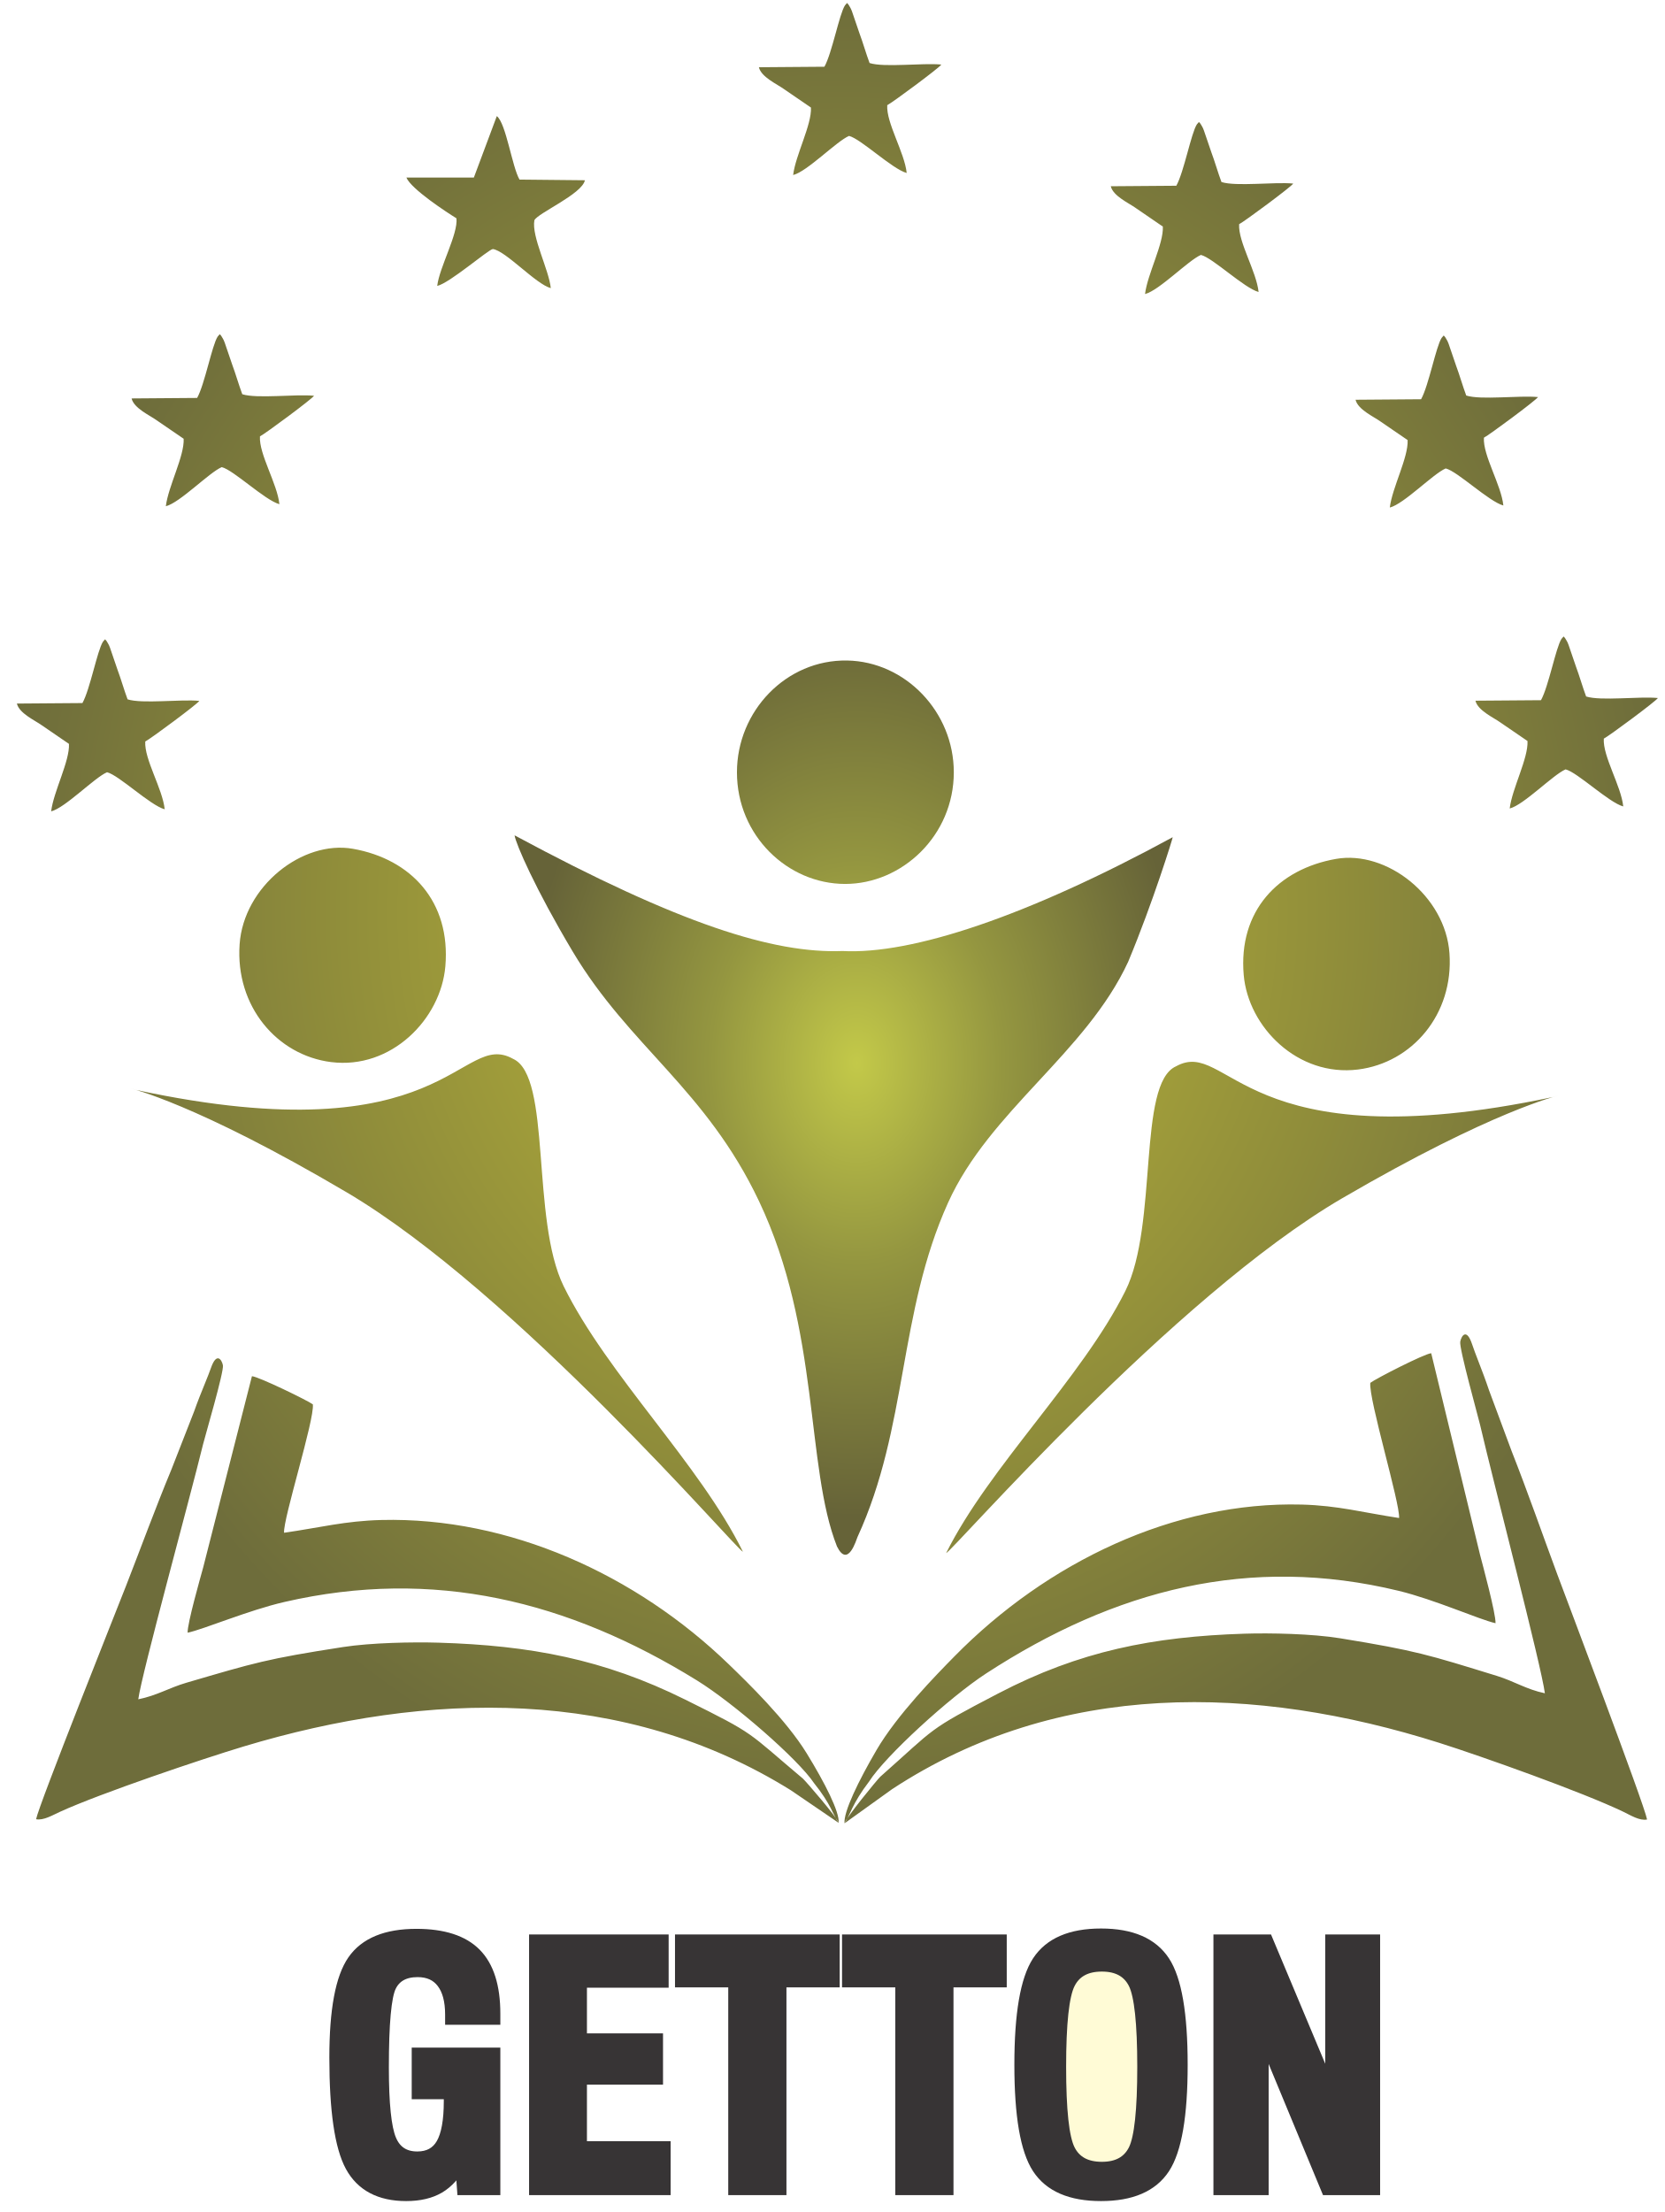
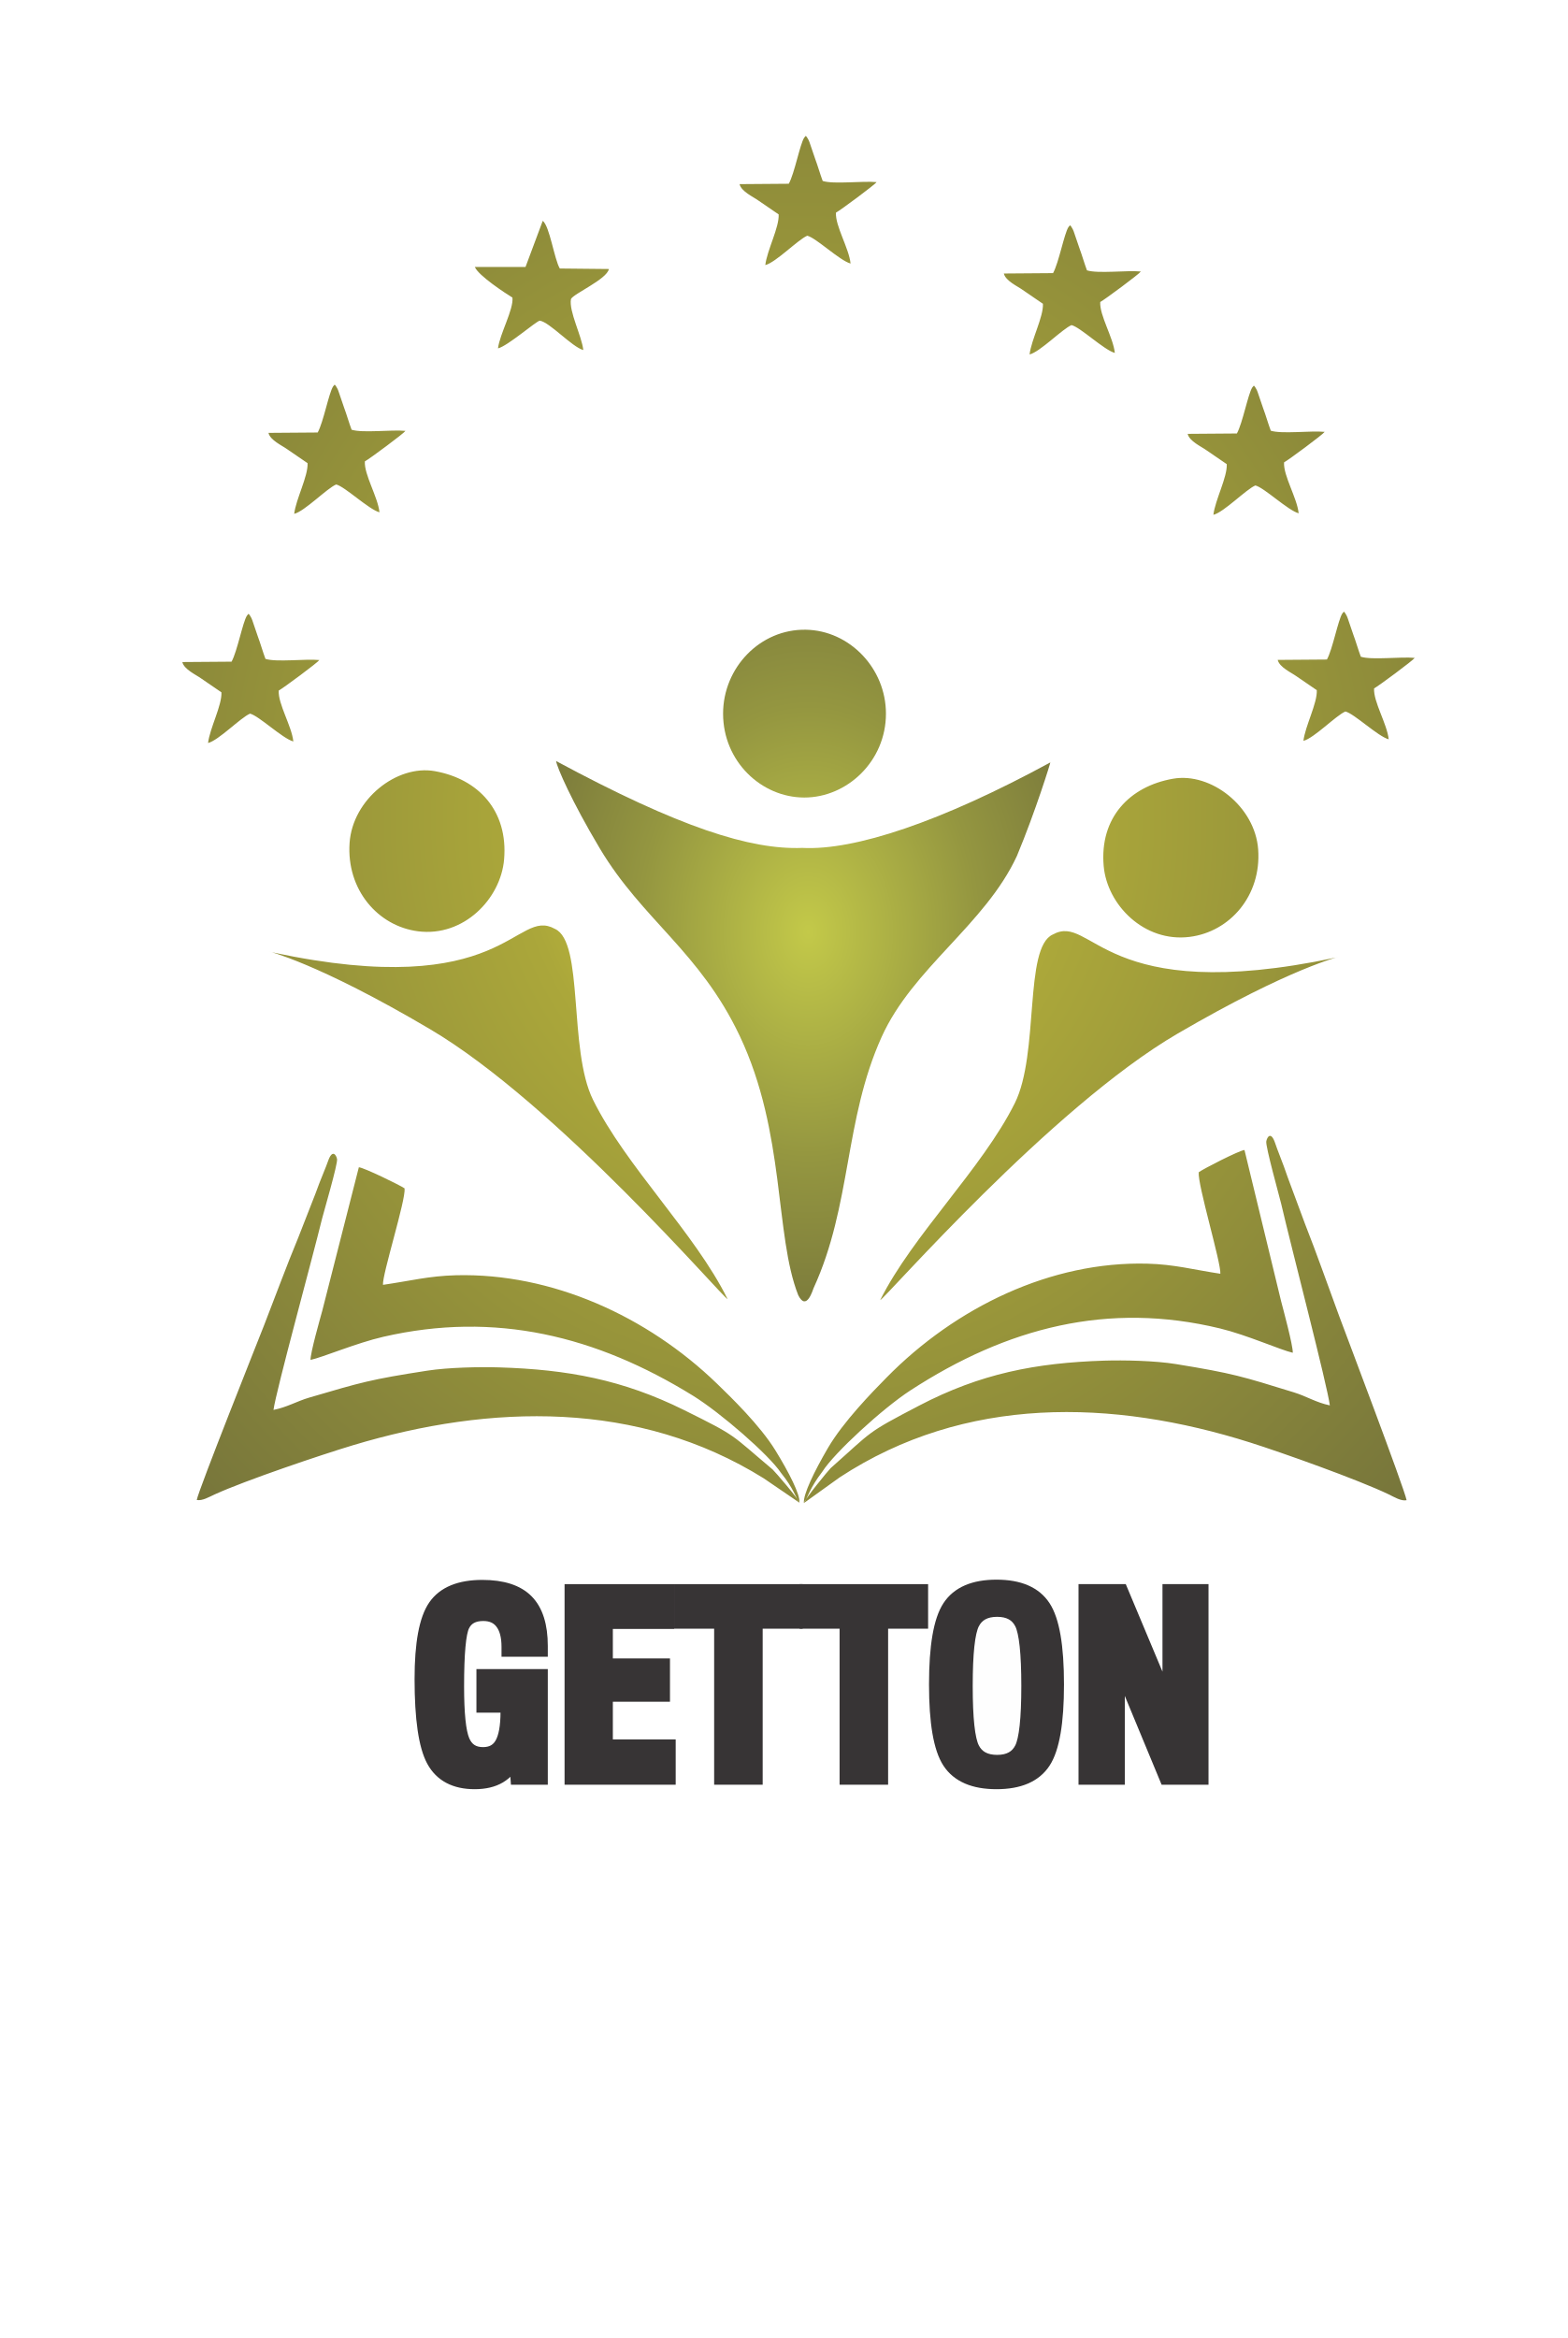
- <svg xmlns="http://www.w3.org/2000/svg" xml:space="preserve" width="70mm" height="93mm" version="1.1" style="shape-rendering:geometricPrecision; text-rendering:geometricPrecision; image-rendering:optimizeQuality; fill-rule:evenodd; clip-rule:evenodd" viewBox="0 0 7000 9300">
+ <svg xmlns="http://www.w3.org/2000/svg" xml:space="preserve" width="57mm" height="85mm" version="1.1" style="shape-rendering:geometricPrecision; text-rendering:geometricPrecision; image-rendering:optimizeQuality; fill-rule:evenodd; clip-rule:evenodd" viewBox="0 0 5700 8500">
  <defs>
    <style type="text/css">
   
    .str0 {stroke:#373435;stroke-width:50;stroke-miterlimit:22.926}
    .str1 {stroke:#373435;stroke-width:7.62;stroke-miterlimit:22.926}
    .fil4 {fill:none;fill-rule:nonzero}
+     .fil5 {fill:#FEFEFE;fill-rule:nonzero}
    .fil3 {fill:#373435;fill-rule:nonzero}
-     .fil5 {fill:#FFFBD6;fill-rule:nonzero}
    .fil2 {fill:#FFF212;fill-rule:nonzero}
    .fil0 {fill:url(#id0)}
    .fil1 {fill:url(#id1)}
   
  </style>
-     <radialGradient id="id0" gradientUnits="userSpaceOnUse" gradientTransform="matrix(0.901565 -0 -0 1 347 0)" cx="3521.08" cy="3839.18" r="3882.55" fx="3521.08" fy="3839.18">
+     <radialGradient id="id0" gradientUnits="userSpaceOnUse" gradientTransform="matrix(0.914594 -0 -0 1.01445 248 -43)" cx="2903.69" cy="2979.23" r="3826.69" fx="2903.69" fy="2979.23">
      <stop offset="0" style="stop-opacity:1; stop-color:#E8E239" />
      <stop offset="0.29" style="stop-opacity:1; stop-color:#ABA73A" />
      <stop offset="1" style="stop-opacity:1; stop-color:#6E6D3B" />
    </radialGradient>
-     <radialGradient id="id1" gradientUnits="userSpaceOnUse" gradientTransform="matrix(0.766714 -0 -0 1.04166 840 -186)" cx="3602.72" cy="4468.87" r="1831.06" fx="3602.72" fy="4468.87">
+     <radialGradient id="id1" gradientUnits="userSpaceOnUse" gradientTransform="matrix(0.746228 -0 -0 0.997829 746 7)" cx="2938.75" cy="3388.19" r="1879.91" fx="2938.75" fy="3388.19">
      <stop offset="0" style="stop-opacity:1; stop-color:#C3C949" />
      <stop offset="0.439" style="stop-opacity:1; stop-color:#949640" />
      <stop offset="1" style="stop-opacity:1; stop-color:#666338" />
    </radialGradient>
  </defs>
  <g id="Camada_x0020_1">
-     <g id="_2257455308848">
-       <path class="fil0" d="M3701.25 7470.12c240.1,-212.29 192.23,-191.75 495.94,-350.17 342.77,-178.79 651.57,-239.08 1035.1,-251.35 109.3,-3.5 284.94,0.1 402.55,19.26 321.33,52.35 370.22,69.1 659.52,158.23 72.54,22.36 123.55,56.7 201.57,73 -14.31,-113.23 -215.2,-882.13 -272.57,-1128.99 -7.92,-34.1 -88.49,-321.86 -83.29,-349.05 4.82,-25.43 26.6,-58.85 49.92,10.76 7.18,21.45 15.85,44.15 24.48,66.43 15.35,39.61 34.1,88.96 46.48,126.54l95.55 257.14c68.15,172.94 128.61,347.16 191.43,516.6 32.81,88.5 366.25,967.57 377.73,1031.27 -31.14,6.36 -68.83,-17.59 -100.22,-32.68 -172.24,-82.78 -598.78,-234.24 -773.82,-289.63 -773.8,-244.92 -1598.44,-265.37 -2300.02,194.44l-200.54 143.95c6.02,-23.63 136.14,-181.97 150.19,-195.75zm-46.79 19.95c-71.19,92.9 -80.67,142.62 -103.4,175.8 -4.58,-47.84 58.03,-177.11 134.41,-307.88 86.59,-148.19 249.39,-314.21 327.45,-393.67 390.45,-397.51 924.38,-652.48 1460.55,-638.6 152.85,3.96 258.77,33.81 409.44,56.49 4.79,-60.52 -128.44,-499.89 -121.02,-568.22 22.21,-17.31 228,-122.72 256.12,-124.56l205.04 846.32c11.39,43.86 66.95,248.27 65.38,288.76 -69.09,-15.56 -254.84,-99.17 -407.07,-136.08 -627.43,-152.07 -1192.5,-5.33 -1734.45,347.12 -154.6,100.54 -425.6,348.81 -492.45,454.52zm-278.31 -12.16c-240.11,-201.71 -192.25,-182.2 -495.95,-332.71 -342.77,-169.88 -651.57,-227.17 -1035.1,-238.82 -109.31,-3.33 -284.94,0.09 -402.56,18.31 -321.33,49.73 -370.22,65.65 -659.52,150.33 -72.53,21.24 -123.54,53.86 -201.58,69.36 14.33,-107.58 215.21,-838.14 272.58,-1072.68 7.93,-32.4 88.48,-305.8 83.3,-331.64 -4.82,-24.17 -26.6,-55.9 -49.92,10.23 -7.19,20.37 -15.86,41.95 -24.48,63.11 -15.35,37.64 -34.12,84.53 -46.5,120.23l-95.54 244.31c-68.15,164.33 -128.6,329.84 -191.43,490.83 -32.81,84.09 -366.24,919.31 -377.72,979.84 31.13,6.04 68.82,-16.72 100.21,-31.06 172.25,-78.65 598.77,-222.55 773.83,-275.18 773.79,-232.69 1598.43,-252.13 2300.02,184.74l200.53 136.77c-6.02,-22.45 -136.13,-172.89 -150.17,-185.97zm46.78 18.94c71.19,88.26 80.67,135.51 103.39,167.03 4.6,-45.44 -58.02,-168.27 -134.4,-292.52 -86.58,-140.8 -249.38,-298.54 -327.45,-374.03 -390.44,-377.68 -924.38,-619.92 -1460.55,-606.75 -152.85,3.77 -258.77,32.12 -409.45,53.67 -4.79,-57.5 128.45,-474.95 121.03,-539.88 -22.22,-16.44 -228,-116.6 -256.13,-118.34l-205.05 804.11c-11.37,41.67 -66.93,235.88 -65.37,274.35 69.1,-14.79 254.84,-94.22 407.07,-129.29 627.43,-144.48 1192.5,-5.06 1734.45,329.8 154.6,95.52 425.61,331.41 492.46,431.85zm555.44 -967.11c25.24,-6.35 954.8,-1077.9 1666.17,-1492.37 638.99,-372.3 907.33,-429.46 908.55,-432.29l-24.43 7.48c-1310.47,277.8 -1359.89,-252.88 -1583.81,-129.36 -163.19,72.63 -74.02,666.35 -212.97,944.53 -183.56,367.47 -571.95,738.1 -753.51,1102.01zm1639.72 -2918.67c-244.34,42.74 -411.83,219.38 -388.48,488.09 18.98,218.57 226.95,429.2 481.07,397.38 226.04,-28.29 402.46,-230.92 384.02,-489.17 -17.19,-240.83 -264.64,-433.39 -476.61,-396.3zm861.49 -667.22l-275.58 2.12c9.67,41.4 76.61,70.99 104.8,91.42l114.09 78.1c3.72,72.63 -64.89,199.92 -74.87,283.66 59.06,-14.54 182.2,-141.95 234.99,-164.43 49.65,12.05 181.54,139.31 242.47,155.82 -8.92,-86.52 -86.41,-210.35 -81.79,-285.06 21.86,-10.95 220.44,-158.04 227.38,-170.78 -78.83,-7.62 -239.81,13.33 -301.67,-6.45 -14.64,-38.87 -28.56,-88.1 -42.45,-124.83l-31.47 -92.14c-4.86,-11.93 -3.45,-9.53 -8.43,-18.19 -7.18,-12.5 -5.72,-9.96 -12.38,-17.33l-8.81 10.23c-23.91,36.88 -54,199.56 -86.28,257.86zm-504.11 -1265.29l-275.58 2.12c9.67,41.4 76.61,71 104.8,91.42l114.09 78.1c3.72,72.64 -64.89,199.92 -74.87,283.67 59.06,-14.55 182.2,-141.96 234.99,-164.43 49.64,12.04 181.54,139.3 242.47,155.81 -8.92,-86.52 -86.41,-210.35 -81.79,-285.06 21.85,-10.95 220.44,-158.04 227.38,-170.77 -78.83,-7.63 -239.81,13.32 -301.67,-6.46 -14.64,-38.87 -28.56,-88.1 -42.45,-124.83l-31.47 -92.14c-4.86,-11.93 -3.45,-9.53 -8.43,-18.19 -7.18,-12.49 -5.72,-9.96 -12.38,-17.32l-8.81 10.22c-23.91,36.88 -54,199.56 -86.28,257.86zm-1029.23 -897.63l-275.57 2.12c9.67,41.39 76.61,70.99 104.8,91.41l114.08 78.1c3.73,72.64 -64.88,199.92 -74.86,283.67 59.05,-14.55 182.2,-141.96 234.98,-164.43 49.65,12.04 181.54,139.31 242.47,155.82 -8.91,-86.52 -86.4,-210.35 -81.78,-285.06 21.85,-10.95 220.43,-158.05 227.38,-170.78 -78.84,-7.63 -239.82,13.33 -301.68,-6.46 -14.63,-38.87 -28.56,-88.1 -42.45,-124.82l-31.47 -92.15c-4.86,-11.92 -3.45,-9.53 -8.42,-18.18 -7.19,-12.5 -5.72,-9.97 -12.38,-17.33l-8.82 10.22c-23.91,36.88 -54,199.57 -86.28,257.87zm-1479.65 -500.35l-275.58 2.12c9.67,41.4 76.61,70.99 104.8,91.42l114.08 78.1c3.73,72.64 -64.88,199.92 -74.86,283.66 59.05,-14.54 182.2,-141.95 234.99,-164.42 49.64,12.04 181.54,139.3 242.47,155.81 -8.92,-86.52 -86.41,-210.35 -81.79,-285.06 21.85,-10.95 220.43,-158.04 227.38,-170.78 -78.84,-7.62 -239.82,13.33 -301.68,-6.45 -14.63,-38.87 -28.56,-88.1 -42.45,-124.83l-31.47 -92.14c-4.86,-11.93 -3.45,-9.53 -8.42,-18.19 -7.19,-12.5 -5.72,-9.96 -12.38,-17.32l-8.81 10.22c-23.92,36.88 -54.01,199.56 -86.28,257.86zm-1474.09 465.92l-283.65 0.09c19.92,48.26 170.32,146.58 210.42,171.21 7.62,65.81 -71.83,206.02 -80.84,284.31 52.55,-11.94 214.02,-152.54 233.89,-155.05 54.41,7.32 180.84,147.75 243.72,164.36 -8.03,-77.85 -81.62,-216.58 -69.07,-285.27 13.06,-29.65 200.58,-110.05 212.48,-168.32l-274.9 -2.79c-31.25,-52.76 -56.63,-236.89 -95.54,-266.86l-96.51 258.32zm-1163.58 926.56l-275.58 2.12c9.67,41.4 76.62,71 104.8,91.42l114.09 78.1c3.72,72.64 -64.88,199.92 -74.87,283.67 59.06,-14.55 182.2,-141.96 234.99,-164.43 49.65,12.04 181.54,139.3 242.47,155.81 -8.92,-86.52 -86.41,-210.35 -81.78,-285.06 21.85,-10.95 220.43,-158.04 227.38,-170.77 -78.84,-7.63 -239.82,13.32 -301.68,-6.46 -14.64,-38.87 -28.56,-88.1 -42.45,-124.83l-31.47 -92.14c-4.86,-11.93 -3.45,-9.53 -8.43,-18.19 -7.18,-12.49 -5.71,-9.96 -12.38,-17.32l-8.81 10.22c-23.91,36.88 -54,199.56 -86.28,257.86zm2294.95 4851.03c-25.23,-6.42 -954.79,-1091.48 -1666.17,-1511.17 -638.99,-377 -907.33,-434.89 -908.54,-437.74l24.42 7.57c1310.47,281.31 1359.9,-256.07 1583.81,-130.99 163.2,73.54 74.03,674.75 212.97,956.43 183.56,372.11 571.95,747.41 753.51,1115.9zm-2777.22 -3568.2l-275.58 2.11c9.67,41.4 76.62,71 104.81,91.42l114.08 78.1c3.73,72.64 -64.88,199.92 -74.87,283.67 59.06,-14.55 182.2,-141.96 234.99,-164.43 49.65,12.04 181.54,139.31 242.47,155.81 -8.92,-86.51 -86.41,-210.34 -81.78,-285.05 21.85,-10.95 220.43,-158.05 227.38,-170.78 -78.84,-7.63 -239.82,13.32 -301.68,-6.46 -14.64,-38.87 -28.56,-88.1 -42.45,-124.82l-31.47 -92.15c-4.86,-11.93 -3.45,-9.53 -8.43,-18.18 -7.18,-12.5 -5.71,-9.97 -12.38,-17.33l-8.81 10.22c-23.91,36.88 -54,199.57 -86.28,257.87zm1137.51 612.74c244.33,43.28 411.82,222.15 388.47,494.25 -18.98,221.32 -226.95,434.61 -481.07,402.39 -226.03,-28.65 -402.46,-233.83 -384.02,-495.34 17.19,-243.87 264.64,-438.85 476.62,-401.3z" />
-       <path class="fil1" d="M4931.03 3519.89c-613.34,333.46 -1096.98,493.85 -1388.33,478.54 -291.26,11.03 -686.39,-113.64 -1379.03,-486.38 5.36,35.98 86.75,224.26 244.67,488.98 238.33,399.47 560.09,578.31 783.4,1049.6 257.84,544.17 194.81,1115.13 327.7,1451.38 46.51,93.44 81.67,-30.03 86.25,-40.01 213.02,-464.53 170.55,-939.74 380.59,-1405.1 174.64,-386.95 579.99,-629.74 757.52,-1013.36 104.09,-249.16 189.25,-524.74 187.23,-523.65zm-1832.28 -273.04c-0.11,265.98 212.97,469.41 454.72,469.54 239.41,0.14 457.11,-203.17 457.11,-469.54 0,-254.09 -204.02,-465.61 -448.59,-469.82 -255.39,-4.41 -463.15,211.76 -463.24,469.82z" />
-       <path class="fil2 str0" d="M5127.26 8158.15l200.51 0 225.54 537.77c9.97,25.5 20.4,55.4 31.07,89.71 10.89,34.53 21.32,70.93 31.29,109.41l5.56 0c-6.48,-39.4 -11.59,-76.96 -15.76,-112.43 -3.94,-35.46 -6.72,-66.29 -8.11,-92.01l0 -532.45 180.8 0 0 1045.88 -198.42 0 -232.26 -560.26c-9.51,-22.26 -19.02,-48.92 -28.29,-80.21 -9.26,-31.29 -18.31,-65.83 -27.35,-103.84l-5.56 0c6.95,43.12 12.28,82.52 16.46,118.91 3.93,36.16 6.26,66.53 6.72,90.86l0 534.54 -182.2 0 0 -1045.88z" />
-       <polygon class="fil3 str0" points="5162.03,8190.13 5162.03,9172.04 5277.47,9172.04 5277.47,8437.92 5293.23,8437.92 5602.92,9172.04 5744.78,9172.04 5744.78,8190.13 5629.34,8190.13 5629.34,8913.35 5615.67,8913.35 5303.89,8190.13 " />
-       <path class="fil3 str0" d="M4629.59 8133.11c126.79,0 214.87,38.02 264.71,114.05 49.84,76.03 74.64,220.67 74.64,433.92 0,213.26 -24.8,357.91 -74.64,433.94 -49.84,76.03 -137.92,114.04 -264.71,114.04 -126.8,0 -214.89,-38.01 -264.73,-114.04 -49.83,-76.03 -74.64,-220.68 -74.64,-433.94 0,-213.25 24.81,-357.89 74.64,-433.92 49.84,-76.03 137.93,-114.05 264.73,-114.05z" />
-       <path class="fil4 str0" d="M4630.74 8165.1c-116.13,0 -195.87,34.77 -239.92,104.54 -43.81,69.77 -65.83,206.76 -65.83,411.44 0,204.22 21.8,340.99 65.61,410.29 43.57,69.55 123.78,104.31 240.14,104.31 115.9,0 195.64,-34.53 239.22,-103.61 43.81,-68.84 65.6,-206.07 65.6,-410.99 0,-205.6 -21.79,-342.83 -65.6,-412.14 -43.58,-69.31 -123.32,-103.84 -239.22,-103.84z" />
-       <path class="fil5 str0" d="M4633.15 8264.19c66.05,0 111.49,25.04 136.52,75.34 24.81,50.3 37.33,166.89 37.33,350.25 0,182.42 -12.52,298.56 -37.33,348.86 -25.03,50.3 -70.47,75.34 -136.52,75.34 -66.53,0 -112.43,-25.04 -137.47,-75.34 -25.26,-50.3 -37.78,-166.44 -37.78,-348.86 0,-183.36 12.52,-299.95 37.78,-350.25 25.04,-50.3 70.94,-75.34 137.47,-75.34z" />
-       <polygon class="fil2 str0" points="3565.61,8158.15 4208.16,8158.15 4208.16,8330.6 3984.25,8330.6 3984.25,9204.03 3789.53,9204.03 3789.53,8330.6 3565.61,8330.6 " />
-       <polygon class="fil3 str0" points="3598.99,8190.13 3598.99,8297.23 3824.3,8297.23 3824.3,9172.04 3950.87,9172.04 3950.87,8297.23 4174.79,8297.23 4174.79,8190.13 " />
-       <polygon class="fil2 str0" points="2863.24,8158.15 3505.79,8158.15 3505.79,8330.6 3281.88,8330.6 3281.88,9204.03 3087.16,9204.03 3087.16,8330.6 2863.24,8330.6 " />
-       <polygon class="fil3 str0" points="2896.63,8190.13 2896.63,8297.23 3121.94,8297.23 3121.94,9172.04 3248.5,9172.04 3248.5,8297.23 3472.42,8297.23 3472.42,8190.13 " />
-       <polygon class="fil3 str0" points="2249.67,8158.15 2786.52,8158.15 2786.52,8331.99 2443,8331.99 2443,8574 2762.88,8574 2762.88,8739.5 2443,8739.5 2443,9027.4 2794.87,9027.4 2794.87,9204.03 2249.67,9204.03 " />
-       <polygon class="fil3 str0" points="2284.44,8190.13 2284.44,9172.04 2760.1,9172.04 2760.1,9059.38 2409.62,9059.38 2409.62,8707.51 2729.5,8707.51 2729.5,8607.37 2409.62,8607.37 2409.62,8300.01 2751.75,8300.01 2751.75,8190.13 " />
-       <path class="fil3 str0" d="M2078.83 8487.77l-182.2 0 0 -17.63c0,-58.87 -12.05,-104.07 -36.16,-135.36 -23.87,-31.53 -58.64,-47.29 -104.53,-47.29 -55.64,0 -93.88,21.09 -114.52,63.05 -20.86,42.18 -31.29,156 -31.29,341.67 0,152.53 10.43,253.83 31.29,303.66 20.64,49.84 58.42,74.64 113.36,74.64 47.28,0 82.06,-18.78 103.61,-56.33 21.78,-37.78 32.69,-97.81 32.69,-180.11l0 -33.37 -134.91 0 0 -166.9 322.66 0 0 570.23 -132.13 0 -8.11 -111.03c-24.8,47.28 -55.63,81.83 -92.25,103.61 -36.63,21.56 -82.75,32.45 -138.39,32.45 -110.1,0 -187.3,-40.79 -231.57,-122.15 -44.27,-81.6 -66.53,-233.66 -66.53,-456.42 0,-198.66 25.27,-334.26 75.8,-407.05 50.31,-72.55 138.86,-108.94 265.18,-108.94 112.66,0 195.65,26.89 248.5,80.44 53.08,53.77 79.5,137.45 79.5,251.04l0 21.79z" />
-       <path class="fil3 str1" d="M2044.06 8455.77c0,-100.13 -23.41,-173.38 -70.23,-219.74 -47.06,-46.36 -121.01,-69.54 -222.07,-69.54 -116.83,0 -197.26,33.14 -241.31,99.21 -43.81,66.06 -65.83,200.74 -65.83,404.49 0,200.04 19.94,337.73 59.57,412.84 39.64,75.1 108.26,112.65 206.08,112.65 53.54,0 97.59,-10.43 131.89,-31.05 34.55,-20.87 63.75,-54.48 87.86,-101.07l27.58 0 14.14 108.48 73.71 0 0 -506.25 -255.9 0 0 102.92 136.3 0c0,5.79 0.22,14.37 0.69,25.27 0.46,10.66 0.7,18.77 0.7,23.64 0,99.68 -13.91,172.23 -41.5,217.19 -27.58,45.21 -71.62,67.69 -132.35,67.69 -66.07,0 -112.2,-27.58 -137.93,-82.75 -25.73,-55.4 -38.71,-164.11 -38.71,-326.15 0,-189.84 12.75,-310.14 38.02,-361.37 25.26,-51.23 70.7,-76.73 135.84,-76.73 56.55,0 99.9,16.69 129.8,49.84 29.9,33.37 46.36,83.44 49.61,150.43l114.04 0z" />
-     </g>
+     <path class="fil0" d="M3020.72 5337.39c155.93,-137.87 124.84,-124.53 322.09,-227.42 222.62,-116.12 423.17,-155.27 672.26,-163.24 70.99,-2.27 185.06,0.06 261.45,12.51 208.69,34 240.44,44.88 428.33,102.76 47.11,14.52 80.24,36.83 130.91,47.41 -9.29,-73.54 -139.76,-572.91 -177.02,-733.24 -5.15,-22.14 -57.47,-209.03 -54.1,-226.69 3.13,-16.52 17.28,-38.22 32.43,6.99 4.66,13.93 10.29,28.67 15.89,43.14 9.97,25.72 22.15,57.78 30.19,82.18l62.06 167.01c44.26,112.31 83.53,225.46 124.33,335.51 21.3,57.48 237.86,628.4 245.32,669.77 -20.23,4.13 -44.71,-11.42 -65.09,-21.22 -111.87,-53.76 -388.89,-152.13 -502.57,-188.11 -502.56,-159.06 -1038.13,-172.34 -1493.78,126.29l-130.25 93.49c3.91,-15.35 88.42,-118.19 97.55,-127.14zm-30.39 12.96c-46.24,60.34 -52.4,92.63 -67.16,114.18 -2.97,-31.07 37.69,-115.03 87.3,-199.96 56.23,-96.24 161.97,-204.07 212.66,-255.67 253.59,-258.17 600.36,-423.77 948.58,-414.75 99.27,2.57 168.06,21.96 265.92,36.69 3.11,-39.31 -83.42,-324.67 -78.6,-369.04 14.42,-11.25 148.08,-79.71 166.34,-80.9l133.17 549.65c7.39,28.49 43.48,161.25 42.46,187.54 -44.87,-10.1 -165.51,-64.4 -264.38,-88.38 -407.49,-98.76 -774.49,-3.46 -1126.46,225.45 -100.41,65.29 -276.42,226.54 -319.83,295.19zm-180.76 -7.9c-155.94,-131 -124.86,-118.33 -322.1,-216.08 -222.62,-110.33 -423.17,-147.54 -672.26,-155.1 -70.99,-2.17 -185.06,0.05 -261.45,11.89 -208.69,32.29 -240.44,42.63 -428.33,97.63 -47.11,13.8 -80.24,34.98 -130.92,45.05 9.3,-69.87 139.77,-544.34 177.03,-696.67 5.15,-21.04 57.46,-198.61 54.1,-215.39 -3.13,-15.7 -17.28,-36.3 -32.42,6.64 -4.67,13.23 -10.3,27.25 -15.9,40.99 -9.97,24.45 -22.16,54.9 -30.2,78.09l-62.05 158.67c-44.26,106.73 -83.52,214.22 -124.33,318.78 -21.31,54.61 -237.86,597.06 -245.31,636.37 20.21,3.92 44.69,-10.86 65.08,-20.17 111.87,-51.09 388.88,-144.54 502.57,-178.72 502.55,-151.13 1038.13,-163.75 1493.79,119.98l130.23 88.83c-3.91,-14.59 -88.41,-112.29 -97.53,-120.79zm30.39 12.3c46.23,57.33 52.39,88.01 67.14,108.49 2.99,-29.52 -37.68,-109.29 -87.28,-189.99 -56.23,-91.44 -161.97,-193.89 -212.67,-242.92 -253.58,-245.29 -600.35,-402.61 -948.58,-394.06 -99.27,2.45 -168.06,20.86 -265.92,34.86 -3.11,-37.35 83.42,-308.47 78.6,-350.64 -14.43,-10.67 -148.07,-75.72 -166.34,-76.85l-133.18 522.24c-7.38,27.06 -43.47,153.19 -42.45,178.18 44.88,-9.61 165.51,-61.19 264.38,-83.97 407.49,-93.84 774.48,-3.29 1126.46,214.19 100.41,62.04 276.42,215.24 319.84,280.47zm360.74 -628.1c16.39,-4.12 620.1,-700.06 1082.11,-969.24 415.01,-241.8 589.28,-278.92 590.08,-280.76l-15.87 4.86c-851.1,180.42 -883.2,-164.24 -1028.63,-84.02 -105.99,47.17 -48.07,432.78 -138.32,613.44 -119.21,238.66 -371.46,479.37 -489.37,715.72zm1064.94 -1895.57c-158.69,27.75 -267.47,142.48 -252.31,316.99 12.33,141.96 147.4,278.75 312.44,258.09 146.81,-18.38 261.38,-149.98 249.41,-317.7 -11.17,-156.41 -171.88,-281.47 -309.54,-257.38zm559.5 -433.34l-178.98 1.38c6.28,26.88 49.76,46.1 68.07,59.37l74.1 50.72c2.41,47.17 -42.15,129.85 -48.63,184.23 38.36,-9.44 118.33,-92.19 152.62,-106.79 32.24,7.83 117.9,90.48 157.47,101.2 -5.79,-56.19 -56.12,-136.62 -53.12,-185.14 14.2,-7.11 143.17,-102.64 147.68,-110.91 -51.2,-4.95 -155.75,8.65 -195.92,-4.19 -9.51,-25.25 -18.55,-57.22 -27.57,-81.07l-20.44 -59.85c-3.16,-7.74 -2.24,-6.19 -5.48,-11.81 -4.66,-8.12 -3.71,-6.47 -8.04,-11.26l-5.72 6.65c-15.53,23.95 -35.07,129.61 -56.04,167.47zm-327.4 -821.76l-178.98 1.37c6.28,26.89 49.76,46.12 68.07,59.38l74.09 50.72c2.42,47.18 -42.14,129.84 -48.62,184.24 38.36,-9.45 118.33,-92.2 152.62,-106.8 32.24,7.82 117.9,90.47 157.47,101.2 -5.79,-56.19 -56.12,-136.62 -53.12,-185.14 14.19,-7.11 143.17,-102.64 147.68,-110.91 -51.2,-4.95 -155.75,8.65 -195.93,-4.19 -9.5,-25.25 -18.54,-57.22 -27.57,-81.08l-20.43 -59.84c-3.16,-7.75 -2.25,-6.19 -5.48,-11.81 -4.66,-8.11 -3.71,-6.47 -8.04,-11.25l-5.72 6.64c-15.53,23.95 -35.07,129.6 -56.04,167.47zm-668.45 -582.98l-178.97 1.38c6.28,26.88 49.76,46.1 68.06,59.36l74.1 50.73c2.42,47.17 -42.14,129.84 -48.62,184.23 38.35,-9.45 118.33,-92.2 152.61,-106.79 32.24,7.82 117.9,90.48 157.47,101.2 -5.78,-56.19 -56.11,-136.62 -53.11,-185.14 14.19,-7.11 143.16,-102.65 147.68,-110.91 -51.21,-4.96 -155.76,8.65 -195.94,-4.2 -9.5,-25.24 -18.54,-57.22 -27.57,-81.07l-20.43 -59.84c-3.16,-7.75 -2.24,-6.19 -5.47,-11.81 -4.67,-8.12 -3.72,-6.48 -8.04,-11.26l-5.73 6.64c-15.53,23.95 -35.07,129.61 -56.04,167.48zm-960.98 -324.96l-178.98 1.38c6.28,26.88 49.76,46.1 68.07,59.37l74.09 50.72c2.42,47.18 -42.14,129.84 -48.62,184.23 38.35,-9.44 118.33,-92.19 152.62,-106.78 32.24,7.81 117.9,90.47 157.47,101.19 -5.79,-56.19 -56.12,-136.62 -53.12,-185.14 14.19,-7.11 143.16,-102.64 147.68,-110.91 -51.21,-4.95 -155.76,8.65 -195.93,-4.19 -9.5,-25.25 -18.55,-57.22 -27.57,-81.08l-20.44 -59.84c-3.16,-7.75 -2.24,-6.19 -5.47,-11.81 -4.67,-8.12 -3.71,-6.47 -8.04,-11.25l-5.72 6.64c-15.54,23.95 -35.08,129.6 -56.04,167.47zm-957.37 302.6l-184.22 0.06c12.94,31.34 110.62,95.19 136.66,111.19 4.95,42.74 -46.65,133.8 -52.5,184.65 34.13,-7.75 139,-99.07 151.9,-100.7 35.34,4.75 117.45,95.96 158.29,106.75 -5.22,-50.56 -53.01,-140.66 -44.86,-185.28 8.48,-19.25 130.27,-71.47 138,-109.31l-178.54 -1.82c-20.29,-34.26 -36.78,-153.85 -62.05,-173.31l-62.68 167.77zm-755.7 601.77l-178.98 1.37c6.28,26.89 49.76,46.11 68.06,59.38l74.1 50.72c2.42,47.18 -42.14,129.84 -48.63,184.23 38.36,-9.45 118.34,-92.19 152.62,-106.79 32.25,7.82 117.91,90.47 157.48,101.2 -5.8,-56.2 -56.12,-136.62 -53.12,-185.14 14.19,-7.11 143.17,-102.64 147.68,-110.91 -51.2,-4.96 -155.76,8.65 -195.93,-4.2 -9.51,-25.24 -18.55,-57.21 -27.57,-81.07l-20.44 -59.84c-3.16,-7.75 -2.24,-6.19 -5.47,-11.81 -4.67,-8.12 -3.71,-6.47 -8.05,-11.25l-5.72 6.63c-15.53,23.96 -35.07,129.61 -56.03,167.48zm1490.49 3150.57c-16.39,-4.17 -620.11,-708.88 -1082.12,-981.45 -415,-244.85 -589.28,-282.45 -590.07,-284.3l15.86 4.92c851.11,182.7 883.21,-166.31 1028.63,-85.08 105.99,47.77 48.08,438.23 138.32,621.17 119.21,241.68 371.46,485.42 489.38,724.74zm-1803.71 -2317.42l-178.98 1.37c6.28,26.89 49.76,46.11 68.07,59.37l74.09 50.73c2.42,47.17 -42.14,129.84 -48.62,184.23 38.35,-9.45 118.33,-92.2 152.61,-106.79 32.25,7.82 117.91,90.48 157.48,101.19 -5.79,-56.18 -56.12,-136.61 -53.11,-185.13 14.19,-7.11 143.16,-102.65 147.67,-110.91 -51.2,-4.96 -155.75,8.65 -195.93,-4.2 -9.51,-25.24 -18.55,-57.22 -27.57,-81.07l-20.44 -59.84c-3.15,-7.75 -2.24,-6.19 -5.47,-11.81 -4.67,-8.12 -3.71,-6.48 -8.04,-11.26l-5.72 6.64c-15.53,23.95 -35.08,129.62 -56.04,167.48zm738.77 397.95c158.69,28.11 267.47,144.28 252.3,321 -12.33,143.74 -147.4,282.26 -312.44,261.34 -146.8,-18.61 -261.38,-151.87 -249.41,-321.71 11.17,-158.38 171.88,-285.01 309.55,-260.63z" />
+     <path class="fil1" d="M3819.41 2771.86c-398.34,216.57 -712.45,320.74 -901.67,310.79 -189.16,7.17 -445.78,-73.8 -895.63,-315.88 3.48,23.36 56.34,145.65 158.91,317.57 154.78,259.44 363.75,375.59 508.79,681.68 167.45,353.42 126.52,724.24 212.83,942.62 30.2,60.69 53.04,-19.5 56.01,-25.98 138.35,-301.7 110.77,-610.33 247.18,-912.57 113.43,-251.31 376.69,-408.99 491.99,-658.14 67.6,-161.82 122.91,-340.8 121.59,-340.09zm-1190 -177.33c-0.07,172.74 138.32,304.86 295.33,304.95 155.49,0.09 296.87,-131.95 296.87,-304.95 0,-165.02 -132.5,-302.4 -291.34,-305.13 -165.87,-2.87 -300.8,137.53 -300.86,305.13z" />
+     <path class="fil2 str0" d="M3946.86 5784.25l130.22 0 146.48 349.26c6.48,16.56 13.25,35.98 20.18,58.26 7.08,22.43 13.85,46.07 20.32,71.06l3.62 0c-4.21,-25.59 -7.53,-49.98 -10.24,-73.02 -2.56,-23.03 -4.36,-43.05 -5.27,-59.76l0 -345.8 117.43 0 0 679.26 -128.87 0 -150.85 -363.87c-6.17,-14.46 -12.35,-31.77 -18.37,-52.09 -6.01,-20.33 -11.89,-42.76 -17.76,-67.44l-3.61 0c4.51,28 7.97,53.59 10.69,77.22 2.55,23.49 4.06,43.21 4.36,59.01l0 347.17 -118.33 0 0 -679.26z" />
+     <polygon class="fil3 str0" points="3969.44,5805.02 3969.44,6442.73 4044.42,6442.73 4044.42,5965.95 4054.65,5965.95 4255.78,6442.73 4347.92,6442.73 4347.92,5805.02 4272.94,5805.02 4272.94,6274.72 4264.06,6274.72 4061.57,5805.02 " />
+     <path class="fil3 str0" d="M3623.64 5767.98c82.35,0 139.55,24.7 171.92,74.08 32.37,49.37 48.48,143.31 48.48,281.81 0,138.51 -16.11,232.45 -48.48,281.83 -32.37,49.38 -89.57,74.07 -171.92,74.07 -82.35,0 -139.56,-24.69 -171.93,-74.07 -32.37,-49.38 -48.48,-143.32 -48.48,-281.83 0,-138.5 16.11,-232.44 48.48,-281.81 32.37,-49.38 89.58,-74.08 171.93,-74.08z" />
+     <path class="fil4 str0" d="M3624.39 5788.76c-75.43,0 -127.21,22.58 -155.82,67.9 -28.46,45.31 -42.76,134.28 -42.76,267.21 0,132.63 14.16,221.46 42.61,266.47 28.3,45.17 80.4,67.75 155.97,67.75 75.27,0 127.06,-22.43 155.36,-67.3 28.46,-44.7 42.61,-133.83 42.61,-266.92 0,-133.53 -14.15,-222.66 -42.61,-267.67 -28.3,-45.01 -80.09,-67.44 -155.36,-67.44z" />
+     <path class="fil5 str0" d="M3625.95 5853.12c42.9,0 72.41,16.26 88.67,48.93 16.11,32.66 24.24,108.39 24.24,227.47 0,118.48 -8.13,193.91 -24.24,226.57 -16.26,32.67 -45.77,48.93 -88.67,48.93 -43.21,0 -73.02,-16.26 -89.28,-48.93 -16.41,-32.66 -24.54,-108.09 -24.54,-226.57 0,-119.08 8.13,-194.81 24.54,-227.47 16.26,-32.67 46.07,-48.93 89.28,-48.93z" />
+     <polygon class="fil2 str0" points="2932.62,5784.25 3349.94,5784.25 3349.94,5896.25 3204.51,5896.25 3204.51,6463.51 3078.05,6463.51 3078.05,5896.25 2932.62,5896.25 " />
+     <polygon class="fil3 str0" points="2954.3,5805.02 2954.3,5874.57 3100.63,5874.57 3100.63,6442.73 3182.84,6442.73 3182.84,5874.57 3328.26,5874.57 3328.26,5805.02 " />
+     <polygon class="fil2 str0" points="2476.46,5784.25 2893.77,5784.25 2893.77,5896.25 2748.35,5896.25 2748.35,6463.51 2621.89,6463.51 2621.89,5896.25 2476.46,5896.25 " />
+     <polygon class="fil3 str0" points="2498.14,5805.02 2498.14,5874.57 2644.47,5874.57 2644.47,6442.73 2726.67,6442.73 2726.67,5874.57 2872.1,5874.57 2872.1,5805.02 " />
+     <polygon class="fil3 str0" points="2077.96,5784.25 2426.63,5784.25 2426.63,5897.15 2203.53,5897.15 2203.53,6054.33 2411.28,6054.33 2411.28,6161.81 2203.53,6161.81 2203.53,6348.79 2432.05,6348.79 2432.05,6463.51 2077.96,6463.51 " />
+     <polygon class="fil3 str0" points="2100.55,5805.02 2100.55,6442.73 2409.47,6442.73 2409.47,6369.56 2181.85,6369.56 2181.85,6141.04 2389.6,6141.04 2389.6,6076 2181.85,6076 2181.85,5876.38 2404.05,5876.38 2404.05,5805.02 " />
+     <path class="fil3 str0" d="M1967.01 5998.32l-118.33 0 0 -11.45c0,-38.23 -7.83,-67.59 -23.49,-87.91 -15.5,-20.48 -38.08,-30.71 -67.89,-30.71 -36.13,0 -60.97,13.7 -74.37,40.95 -13.55,27.39 -20.32,101.31 -20.32,221.9 0,99.06 6.77,164.85 20.32,197.22 13.4,32.37 37.94,48.47 73.62,48.47 30.71,0 53.3,-12.19 67.29,-36.58 14.15,-24.54 21.23,-63.53 21.23,-116.98l0 -21.67 -87.62 0 0 -108.4 209.56 0 0 370.35 -85.81 0 -5.27 -72.11c-16.11,30.71 -36.13,53.14 -59.91,67.29 -23.79,14 -53.75,21.08 -89.88,21.08 -71.51,0 -121.65,-26.5 -150.4,-79.34 -28.75,-52.99 -43.21,-151.75 -43.21,-296.43 0,-129.02 16.41,-217.09 49.23,-264.36 32.68,-47.12 90.19,-70.75 172.23,-70.75 73.16,0 127.06,17.46 161.39,52.24 34.47,34.92 51.63,89.27 51.63,163.04l0 14.15z" />
+     <path class="fil3 str1" d="M1944.43 5977.54c0,-65.03 -15.21,-112.6 -45.61,-142.71 -30.57,-30.11 -78.6,-45.17 -144.23,-45.17 -75.88,0 -128.11,21.53 -156.72,64.44 -28.46,42.9 -42.76,130.37 -42.76,262.7 0,129.92 12.95,219.34 38.69,268.12 25.75,48.78 70.31,73.17 133.84,73.17 34.78,0 63.38,-6.78 85.66,-20.17 22.44,-13.55 41.4,-35.38 57.06,-65.64l17.92 0 9.18 70.45 47.87 0 0 -328.79 -166.2 0 0 66.84 88.53 0c0,3.76 0.14,9.34 0.44,16.42 0.3,6.92 0.46,12.19 0.46,15.35 0,64.74 -9.04,111.86 -26.95,141.06 -17.92,29.36 -46.52,43.96 -85.96,43.96 -42.91,0 -72.87,-17.91 -89.58,-53.74 -16.71,-35.98 -25.14,-106.59 -25.14,-211.83 0,-123.29 8.28,-201.42 24.69,-234.69 16.4,-33.28 45.92,-49.84 88.22,-49.84 36.73,0 64.88,10.84 84.3,32.37 19.42,21.67 30.11,54.19 32.22,97.7l74.07 0z" />
  </g>
</svg>
